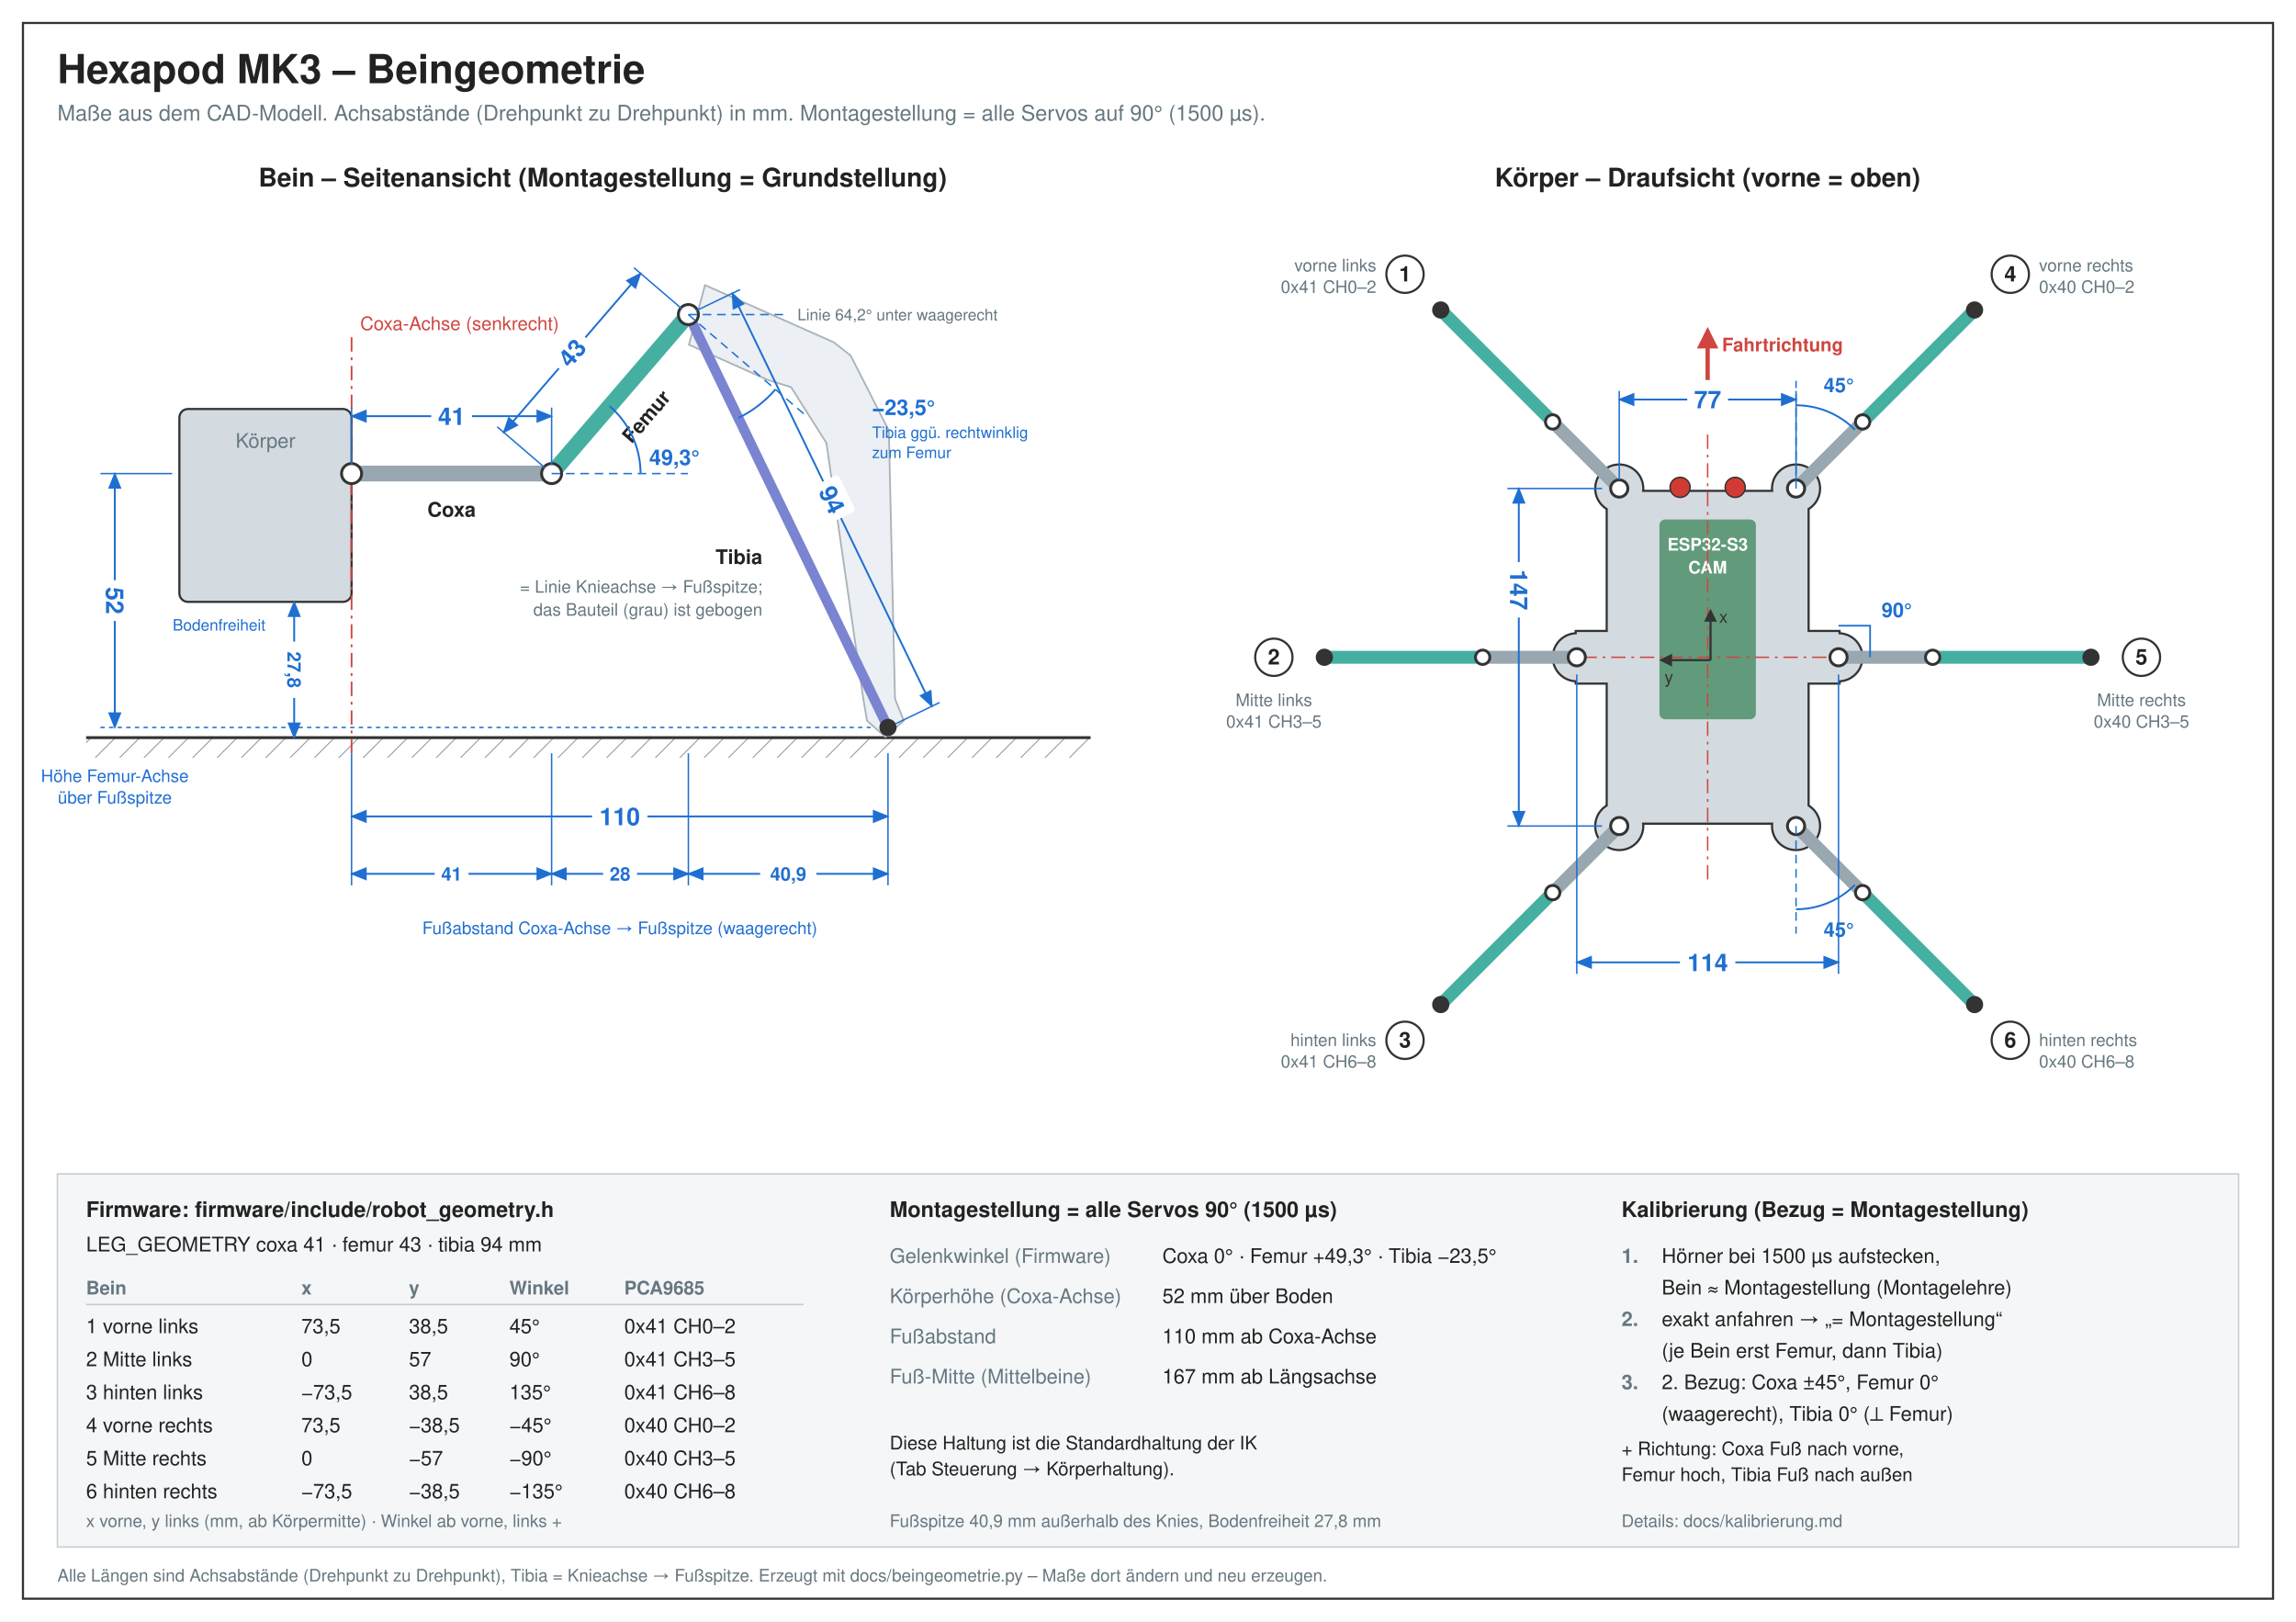
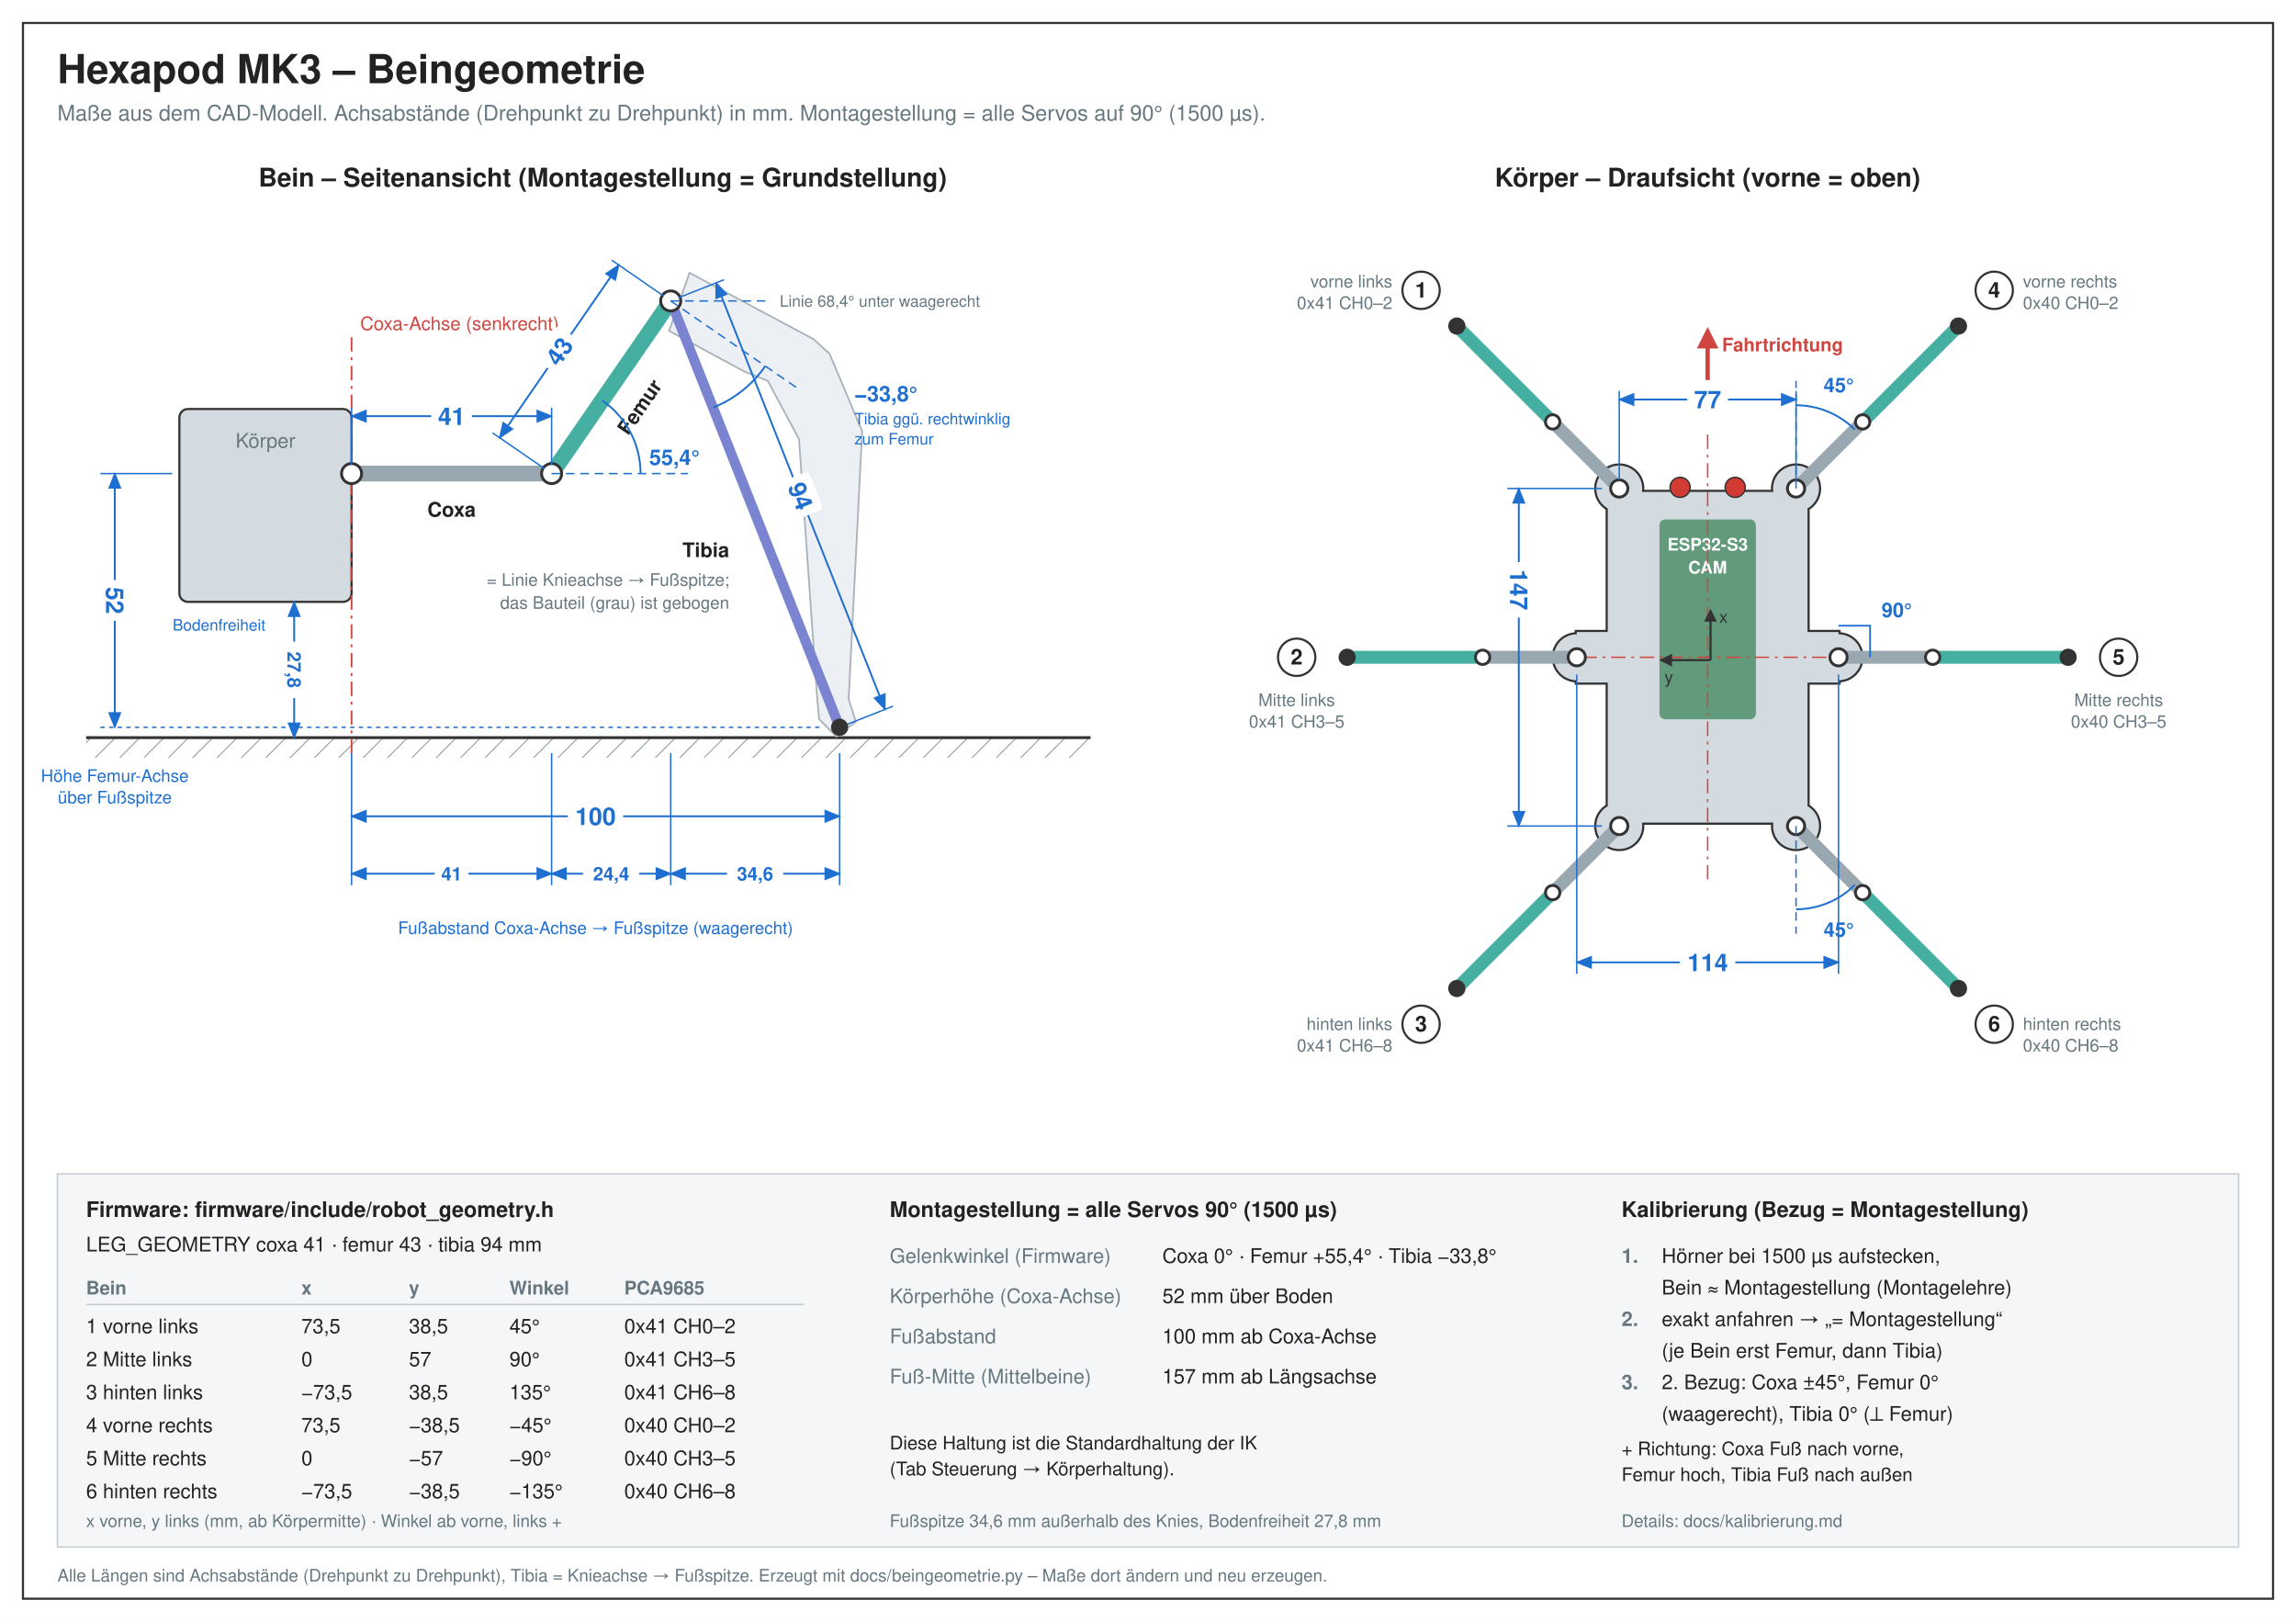
<svg xmlns="http://www.w3.org/2000/svg" width="1600" height="1130" viewBox="0 0 1600 1130" font-family="Helvetica, Arial, 'Liberation Sans', 'DejaVu Sans', sans-serif">
  <defs>
    <marker id="arr" viewBox="0 0 10 10" refX="9" refY="5" markerWidth="9" markerHeight="9" orient="auto-start-reverse">
      <path d="M0,1 L10,5 L0,9 z" fill="#1f6fd1" />
    </marker>
    <pattern id="hatch" width="12" height="12" patternUnits="userSpaceOnUse" patternTransform="rotate(45)">
      <line x1="0" y1="0" x2="0" y2="12" stroke="#8a969c" stroke-width="1.2" />
    </pattern>
  </defs>
  <rect width="1600" height="1130" fill="#fff" />
  <rect x="16" y="16" width="1568" height="1098" fill="none" stroke="#333" stroke-width="1.5" />
  <text x="40.0" y="58.0" font-size="28" text-anchor="start" fill="#222" font-weight="bold">Hexapod MK3 – Beingeometrie</text>
  <text x="40.0" y="84.0" font-size="15" text-anchor="start" fill="#667780" font-weight="normal">Maße aus dem CAD-Modell. Achsabstände (Drehpunkt zu Drehpunkt) in mm. Montagestellung = alle Servos auf 90° (1500 µs).</text>
  <text x="420.0" y="130.0" font-size="18" text-anchor="middle" fill="#222" font-weight="bold">Bein – Seitenansicht (Montagestellung = Grundstellung)</text>
  <rect x="60" y="514.0" width="700" height="14" fill="url(#hatch)" />
  <line x1="60.0" y1="514.0" x2="760.0" y2="514.0" stroke="#333" stroke-width="2" />
  <rect x="125.0" y="285.0" width="120" height="134.4" rx="6" fill="#d3dbe0" stroke="#333" stroke-width="1.5" />
  <text x="185.0" y="312.0" font-size="14" text-anchor="middle" fill="#667780" font-weight="normal">Körper</text>
-   <line x1="245.0" y1="235.0" x2="245.0" y2="524.9" stroke="#d0453f" stroke-width="1.2" stroke-dasharray="10 4 2 4" />
+   <line x1="245.0" y1="235.0" x2="245.0" y2="524.8" stroke="#d0453f" stroke-width="1.2" stroke-dasharray="10 4 2 4" />
  <text x="251.0" y="230.0" font-size="13" text-anchor="start" fill="#d0453f" font-weight="normal">Coxa-Achse (senkrecht)</text>
  <line x1="205.0" y1="419.4" x2="205.0" y2="514.0" stroke="#1f6fd1" stroke-width="1.3" marker-start="url(#arr)" marker-end="url(#arr)" />
  <g transform="rotate(90.0 205.0 466.7)">
    <rect x="185.4" y="457.2" width="39.2" height="19" fill="#fff" rx="3" />
    <text x="205.0" y="471.4" font-size="13" text-anchor="middle" fill="#1f6fd1" font-weight="bold">27,8</text>
  </g>
  <text x="185.0" y="439.4" font-size="11" text-anchor="end" fill="#1f6fd1" font-weight="normal">Bodenfreiheit</text>
-   <polygon points="491.3,198.7 581.0,238.5 592.8,247.8 619.4,300.0 623.7,486.9 629.8,502.2 617.0,513.5 604.2,502.2 601.6,486.9 575.9,308.7 551.3,269.8 534.9,264.7 480.1,240.2" fill="#eceff3" stroke="#a9b3b9" stroke-width="1.2" />
+   <polygon points="480.5,190.1 567.0,236.4 578.1,246.5 600.8,300.5 591.4,487.2 596.4,502.9 582.8,513.3 570.8,501.1 569.4,485.6 556.8,306.0 535.1,265.4 519.1,259.1 466.3,230.6" fill="#eceff3" stroke="#a9b3b9" stroke-width="1.2" />
  <line x1="245.0" y1="330.0" x2="384.4" y2="330.0" stroke="#98a7b0" stroke-width="11" stroke-linecap="round" />
-   <line x1="384.4" y1="330.0" x2="479.7" y2="219.2" stroke="#45b0a1" stroke-width="11" stroke-linecap="round" />
-   <line x1="479.7" y1="219.2" x2="618.8" y2="506.9" stroke="#7a84d0" stroke-width="7" stroke-linecap="round" />
+   <line x1="384.4" y1="330.0" x2="467.4" y2="209.7" stroke="#45b0a1" stroke-width="11" stroke-linecap="round" />
+   <line x1="467.4" y1="209.7" x2="585.1" y2="506.8" stroke="#7a84d0" stroke-width="7" stroke-linecap="round" />
  <circle cx="245.0" cy="330.0" r="7" fill="#fff" stroke="#333" stroke-width="2" />
  <circle cx="384.4" cy="330.0" r="7" fill="#fff" stroke="#333" stroke-width="2" />
-   <circle cx="479.7" cy="219.2" r="7" fill="#fff" stroke="#333" stroke-width="2" />
-   <circle cx="618.8" cy="506.9" r="6" fill="#333" />
+   <circle cx="467.4" cy="209.7" r="7" fill="#fff" stroke="#333" stroke-width="2" />
+   <circle cx="585.1" cy="506.8" r="6" fill="#333" />
  <text x="314.7" y="360.0" font-size="14" text-anchor="middle" fill="#222" font-weight="bold">Coxa</text>
-   <text x="450.3" y="295.2" font-size="14" text-anchor="middle" fill="#222" font-weight="bold" transform="rotate(-49.3 450.3 290.2)">Femur</text>
-   <text x="531.3" y="393.0" font-size="14" text-anchor="end" fill="#222" font-weight="bold">Tibia</text>
-   <text x="531.3" y="413.0" font-size="12" text-anchor="end" fill="#667780" font-weight="normal">= Linie Knieachse → Fußspitze;</text>
-   <text x="531.3" y="429.0" font-size="12" text-anchor="end" fill="#667780" font-weight="normal">das Bauteil (grau) ist gebogen</text>
+   <text x="445.7" y="288.5" font-size="14" text-anchor="middle" fill="#222" font-weight="bold" transform="rotate(-55.4 445.7 283.5)">Femur</text>
+   <text x="508.2" y="388.2" font-size="14" text-anchor="end" fill="#222" font-weight="bold">Tibia</text>
+   <text x="508.2" y="408.2" font-size="12" text-anchor="end" fill="#667780" font-weight="normal">= Linie Knieachse → Fußspitze;</text>
+   <text x="508.2" y="424.2" font-size="12" text-anchor="end" fill="#667780" font-weight="normal">das Bauteil (grau) ist gebogen</text>
  <line x1="245.0" y1="324.0" x2="245.0" y2="284.0" stroke="#1f6fd1" stroke-width="1" />
  <line x1="384.4" y1="324.0" x2="384.4" y2="284.0" stroke="#1f6fd1" stroke-width="1" />
  <line x1="245.0" y1="290.0" x2="384.4" y2="290.0" stroke="#1f6fd1" stroke-width="1.3" marker-start="url(#arr)" marker-end="url(#arr)" />
  <g>
    <rect x="300.5" y="278.5" width="28.4" height="23" fill="#fff" rx="3" />
    <text x="314.7" y="296.1" font-size="17" text-anchor="middle" fill="#1f6fd1" font-weight="bold">41</text>
  </g>
-   <line x1="379.9" y1="326.1" x2="346.5" y2="297.4" stroke="#1f6fd1" stroke-width="1" />
-   <line x1="475.2" y1="215.2" x2="441.8" y2="186.6" stroke="#1f6fd1" stroke-width="1" />
-   <line x1="351.0" y1="301.3" x2="446.4" y2="190.5" stroke="#1f6fd1" stroke-width="1.3" marker-start="url(#arr)" marker-end="url(#arr)" />
-   <g transform="rotate(-49.3 398.7 245.9)">
-     <rect x="384.5" y="234.4" width="28.4" height="23" fill="#fff" rx="3" />
-     <text x="398.7" y="252.0" font-size="17" text-anchor="middle" fill="#1f6fd1" font-weight="bold">43</text>
-   </g>
-   <line x1="485.1" y1="216.5" x2="515.7" y2="201.8" stroke="#1f6fd1" stroke-width="1" />
-   <line x1="624.2" y1="504.3" x2="654.8" y2="489.5" stroke="#1f6fd1" stroke-width="1" />
-   <line x1="510.3" y1="204.4" x2="649.4" y2="492.1" stroke="#1f6fd1" stroke-width="1.3" marker-start="url(#arr)" marker-end="url(#arr)" />
-   <g transform="rotate(64.2 579.9 348.2)">
-     <rect x="565.7" y="336.7" width="28.4" height="23" fill="#fff" rx="3" />
-     <text x="579.9" y="354.4" font-size="17" text-anchor="middle" fill="#1f6fd1" font-weight="bold">94</text>
+   <line x1="379.5" y1="326.6" x2="343.2" y2="301.6" stroke="#1f6fd1" stroke-width="1" />
+   <line x1="462.5" y1="206.3" x2="426.3" y2="181.3" stroke="#1f6fd1" stroke-width="1" />
+   <line x1="348.2" y1="305.0" x2="431.2" y2="184.7" stroke="#1f6fd1" stroke-width="1.3" marker-start="url(#arr)" marker-end="url(#arr)" />
+   <g transform="rotate(-55.4 389.7 244.8)">
+     <rect x="375.5" y="233.3" width="28.4" height="23" fill="#fff" rx="3" />
+     <text x="389.7" y="251.0" font-size="17" text-anchor="middle" fill="#1f6fd1" font-weight="bold">43</text>
+   </g>
+   <line x1="473.0" y1="207.4" x2="504.6" y2="194.9" stroke="#1f6fd1" stroke-width="1" />
+   <line x1="590.7" y1="504.6" x2="622.3" y2="492.1" stroke="#1f6fd1" stroke-width="1" />
+   <line x1="499.0" y1="197.1" x2="616.7" y2="494.3" stroke="#1f6fd1" stroke-width="1.3" marker-start="url(#arr)" marker-end="url(#arr)" />
+   <g transform="rotate(68.4 557.9 345.7)">
+     <rect x="543.7" y="334.2" width="28.4" height="23" fill="#fff" rx="3" />
+     <text x="557.9" y="351.8" font-size="17" text-anchor="middle" fill="#1f6fd1" font-weight="bold">94</text>
  </g>
  <line x1="384.4" y1="330.0" x2="479.4" y2="330.0" stroke="#1f6fd1" stroke-width="1" stroke-dasharray="6 4" />
-   <path d="M424.8,283.0 A62,62 0 0,1 446.4,330.0" fill="none" stroke="#1f6fd1" stroke-width="1.3" />
-   <text x="452.4" y="324.0" font-size="15" text-anchor="start" fill="#1f6fd1" font-weight="bold">49,3°</text>
-   <line x1="479.7" y1="219.2" x2="563.1" y2="290.9" stroke="#1f6fd1" stroke-width="1" stroke-dasharray="6 4" />
-   <path d="M540.4,271.3 A80,80 0 0,1 514.6,291.2" fill="none" stroke="#1f6fd1" stroke-width="1.3" />
-   <text x="607.7" y="289.2" font-size="15" text-anchor="start" fill="#1f6fd1" font-weight="bold">−23,5°</text>
-   <text x="607.7" y="305.2" font-size="11" text-anchor="start" fill="#1f6fd1" font-weight="normal">Tibia ggü. rechtwinklig</text>
-   <text x="607.7" y="319.2" font-size="11" text-anchor="start" fill="#1f6fd1" font-weight="normal">zum Femur</text>
-   <line x1="479.7" y1="219.2" x2="549.7" y2="219.2" stroke="#1f6fd1" stroke-width="1" stroke-dasharray="6 4" />
-   <text x="555.7" y="223.2" font-size="11" text-anchor="start" fill="#667780" font-weight="normal">Linie 64,2° unter waagerecht</text>
-   <line x1="80.0" y1="330.0" x2="80.0" y2="506.9" stroke="#1f6fd1" stroke-width="1.3" marker-start="url(#arr)" marker-end="url(#arr)" />
-   <g transform="rotate(90.0 80.0 418.5)">
-     <rect x="65.8" y="407.0" width="28.4" height="23" fill="#fff" rx="3" />
-     <text x="80.0" y="424.6" font-size="17" text-anchor="middle" fill="#1f6fd1" font-weight="bold">52</text>
+   <path d="M419.6,279.0 A62,62 0 0,1 446.4,330.0" fill="none" stroke="#1f6fd1" stroke-width="1.3" />
+   <text x="452.4" y="324.0" font-size="15" text-anchor="start" fill="#1f6fd1" font-weight="bold">55,4°</text>
+   <line x1="467.4" y1="209.7" x2="558.0" y2="272.1" stroke="#1f6fd1" stroke-width="1" stroke-dasharray="6 4" />
+   <path d="M533.3,255.1 A80,80 0 0,1 496.9,284.0" fill="none" stroke="#1f6fd1" stroke-width="1.3" />
+   <text x="595.4" y="279.7" font-size="15" text-anchor="start" fill="#1f6fd1" font-weight="bold">−33,8°</text>
+   <text x="595.4" y="295.7" font-size="11" text-anchor="start" fill="#1f6fd1" font-weight="normal">Tibia ggü. rechtwinklig</text>
+   <text x="595.4" y="309.7" font-size="11" text-anchor="start" fill="#1f6fd1" font-weight="normal">zum Femur</text>
+   <line x1="467.4" y1="209.7" x2="537.4" y2="209.7" stroke="#1f6fd1" stroke-width="1" stroke-dasharray="6 4" />
+   <text x="543.4" y="213.7" font-size="11" text-anchor="start" fill="#667780" font-weight="normal">Linie 68,4° unter waagerecht</text>
+   <line x1="80.0" y1="330.0" x2="80.0" y2="506.8" stroke="#1f6fd1" stroke-width="1.3" marker-start="url(#arr)" marker-end="url(#arr)" />
+   <g transform="rotate(90.0 80.0 418.4)">
+     <rect x="65.8" y="406.9" width="28.4" height="23" fill="#fff" rx="3" />
+     <text x="80.0" y="424.5" font-size="17" text-anchor="middle" fill="#1f6fd1" font-weight="bold">52</text>
  </g>
  <line x1="70.0" y1="330.0" x2="120.0" y2="330.0" stroke="#1f6fd1" stroke-width="1" />
-   <line x1="70.0" y1="506.9" x2="606.8" y2="506.9" stroke="#1f6fd1" stroke-width="1" stroke-dasharray="3 3" />
-   <text x="80.0" y="544.9" font-size="12" text-anchor="middle" fill="#1f6fd1" font-weight="normal">Höhe Femur-Achse</text>
-   <text x="80.0" y="559.9" font-size="12" text-anchor="middle" fill="#1f6fd1" font-weight="normal">über Fußspitze</text>
-   <line x1="245.0" y1="524.9" x2="245.0" y2="616.9" stroke="#1f6fd1" stroke-width="1" />
-   <line x1="384.4" y1="524.9" x2="384.4" y2="616.9" stroke="#1f6fd1" stroke-width="1" />
-   <line x1="479.7" y1="524.9" x2="479.7" y2="616.9" stroke="#1f6fd1" stroke-width="1" />
-   <line x1="618.8" y1="524.9" x2="618.8" y2="616.9" stroke="#1f6fd1" stroke-width="1" />
-   <line x1="245.0" y1="568.9" x2="618.8" y2="568.9" stroke="#1f6fd1" stroke-width="1.3" marker-start="url(#arr)" marker-end="url(#arr)" />
-   <g>
-     <rect x="412.6" y="557.4" width="38.6" height="23" fill="#fff" rx="3" />
-     <text x="431.9" y="575.0" font-size="17" text-anchor="middle" fill="#1f6fd1" font-weight="bold">110</text>
-   </g>
-   <line x1="245.0" y1="608.9" x2="384.4" y2="608.9" stroke="#1f6fd1" stroke-width="1.3" marker-start="url(#arr)" marker-end="url(#arr)" />
-   <g>
-     <rect x="302.9" y="599.4" width="23.6" height="19" fill="#fff" rx="3" />
-     <text x="314.7" y="613.6" font-size="13" text-anchor="middle" fill="#1f6fd1" font-weight="bold">41</text>
-   </g>
-   <line x1="384.4" y1="608.9" x2="479.7" y2="608.9" stroke="#1f6fd1" stroke-width="1.3" marker-start="url(#arr)" marker-end="url(#arr)" />
-   <g>
-     <rect x="420.3" y="599.4" width="23.6" height="19" fill="#fff" rx="3" />
-     <text x="432.1" y="613.6" font-size="13" text-anchor="middle" fill="#1f6fd1" font-weight="bold">28</text>
-   </g>
-   <line x1="479.7" y1="608.9" x2="618.8" y2="608.9" stroke="#1f6fd1" stroke-width="1.3" marker-start="url(#arr)" marker-end="url(#arr)" />
-   <g>
-     <rect x="529.7" y="599.4" width="39.2" height="19" fill="#fff" rx="3" />
-     <text x="549.3" y="613.6" font-size="13" text-anchor="middle" fill="#1f6fd1" font-weight="bold">40,9</text>
-   </g>
-   <text x="431.9" y="650.9" font-size="12" text-anchor="middle" fill="#1f6fd1" font-weight="normal">Fußabstand Coxa-Achse → Fußspitze (waagerecht)</text>
+   <line x1="70.0" y1="506.8" x2="573.1" y2="506.8" stroke="#1f6fd1" stroke-width="1" stroke-dasharray="3 3" />
+   <text x="80.0" y="544.8" font-size="12" text-anchor="middle" fill="#1f6fd1" font-weight="normal">Höhe Femur-Achse</text>
+   <text x="80.0" y="559.8" font-size="12" text-anchor="middle" fill="#1f6fd1" font-weight="normal">über Fußspitze</text>
+   <line x1="245.0" y1="524.8" x2="245.0" y2="616.8" stroke="#1f6fd1" stroke-width="1" />
+   <line x1="384.4" y1="524.8" x2="384.4" y2="616.8" stroke="#1f6fd1" stroke-width="1" />
+   <line x1="467.4" y1="524.8" x2="467.4" y2="616.8" stroke="#1f6fd1" stroke-width="1" />
+   <line x1="585.1" y1="524.8" x2="585.1" y2="616.8" stroke="#1f6fd1" stroke-width="1" />
+   <line x1="245.0" y1="568.8" x2="585.1" y2="568.8" stroke="#1f6fd1" stroke-width="1.3" marker-start="url(#arr)" marker-end="url(#arr)" />
+   <g>
+     <rect x="395.7" y="557.3" width="38.6" height="23" fill="#fff" rx="3" />
+     <text x="415.0" y="574.9" font-size="17" text-anchor="middle" fill="#1f6fd1" font-weight="bold">100</text>
+   </g>
+   <line x1="245.0" y1="608.8" x2="384.4" y2="608.8" stroke="#1f6fd1" stroke-width="1.3" marker-start="url(#arr)" marker-end="url(#arr)" />
+   <g>
+     <rect x="302.9" y="599.3" width="23.6" height="19" fill="#fff" rx="3" />
+     <text x="314.7" y="613.5" font-size="13" text-anchor="middle" fill="#1f6fd1" font-weight="bold">41</text>
+   </g>
+   <line x1="384.4" y1="608.8" x2="467.4" y2="608.8" stroke="#1f6fd1" stroke-width="1.3" marker-start="url(#arr)" marker-end="url(#arr)" />
+   <g>
+     <rect x="406.3" y="599.3" width="39.2" height="19" fill="#fff" rx="3" />
+     <text x="425.9" y="613.5" font-size="13" text-anchor="middle" fill="#1f6fd1" font-weight="bold">24,4</text>
+   </g>
+   <line x1="467.4" y1="608.8" x2="585.1" y2="608.8" stroke="#1f6fd1" stroke-width="1.3" marker-start="url(#arr)" marker-end="url(#arr)" />
+   <g>
+     <rect x="506.6" y="599.3" width="39.2" height="19" fill="#fff" rx="3" />
+     <text x="526.2" y="613.5" font-size="13" text-anchor="middle" fill="#1f6fd1" font-weight="bold">34,6</text>
+   </g>
+   <text x="415.0" y="650.8" font-size="12" text-anchor="middle" fill="#1f6fd1" font-weight="normal">Fußabstand Coxa-Achse → Fußspitze (waagerecht)</text>
  <text x="1190.0" y="130.0" font-size="18" text-anchor="middle" fill="#222" font-weight="bold">Körper – Draufsicht (vorne = oben)</text>
  <rect x="1120.4" y="342.8" width="139.2" height="230.4" rx="12" fill="#333" stroke="#333" stroke-width="3" />
  <circle cx="1128.4" cy="340.4" r="16.0" fill="#333" stroke="#333" stroke-width="3" />
  <circle cx="1098.8" cy="458.0" r="16.0" fill="#333" stroke="#333" stroke-width="3" />
  <circle cx="1128.4" cy="575.6" r="16.0" fill="#333" stroke="#333" stroke-width="3" />
  <circle cx="1251.6" cy="340.4" r="16.0" fill="#333" stroke="#333" stroke-width="3" />
  <circle cx="1281.2" cy="458.0" r="16.0" fill="#333" stroke="#333" stroke-width="3" />
  <circle cx="1251.6" cy="575.6" r="16.0" fill="#333" stroke="#333" stroke-width="3" />
  <rect x="1098.8" y="440.4" width="24.8" height="35.2" rx="0" fill="#333" stroke="#333" stroke-width="3" />
  <rect x="1256.4" y="440.4" width="24.8" height="35.2" rx="0" fill="#333" stroke="#333" stroke-width="3" />
  <rect x="1120.4" y="342.8" width="139.2" height="230.4" rx="12" fill="#d3dbe0" />
  <circle cx="1128.4" cy="340.4" r="16.0" fill="#d3dbe0" />
  <circle cx="1098.8" cy="458.0" r="16.0" fill="#d3dbe0" />
  <circle cx="1128.4" cy="575.6" r="16.0" fill="#d3dbe0" />
  <circle cx="1251.6" cy="340.4" r="16.0" fill="#d3dbe0" />
  <circle cx="1281.2" cy="458.0" r="16.0" fill="#d3dbe0" />
  <circle cx="1251.6" cy="575.6" r="16.0" fill="#d3dbe0" />
  <rect x="1098.8" y="440.4" width="24.8" height="35.2" rx="0" fill="#d3dbe0" />
  <rect x="1256.4" y="440.4" width="24.8" height="35.2" rx="0" fill="#d3dbe0" />
  <rect x="1156.4" y="362.0" width="67.2" height="139.2" rx="4" fill="#4f8f6a" opacity="0.85" />
  <text x="1190.0" y="383.6" font-size="12" text-anchor="middle" fill="#fff" font-weight="bold">ESP32-S3</text>
  <text x="1190.0" y="399.6" font-size="12" text-anchor="middle" fill="#fff" font-weight="bold">CAM</text>
  <circle cx="1170.8" cy="339.6" r="7" fill="#d23b33" stroke="#333" stroke-width="1" />
  <circle cx="1209.2" cy="339.6" r="7" fill="#d23b33" stroke="#333" stroke-width="1" />
  <line x1="1190.0" y1="302.8" x2="1190.0" y2="613.2" stroke="#d0453f" stroke-width="1" stroke-dasharray="10 4 2 4" />
  <line x1="962.8" y1="458.0" x2="1417.2" y2="458.0" stroke="#d0453f" stroke-width="1" stroke-dasharray="10 4 2 4" />
  <line x1="1128.4" y1="340.4" x2="1082.0" y2="294.0" stroke="#98a7b0" stroke-width="9" stroke-linecap="round" />
-   <line x1="1082.0" y1="294.0" x2="1004.0" y2="216.0" stroke="#45b0a1" stroke-width="9" stroke-linecap="round" />
+   <line x1="1082.0" y1="294.0" x2="1015.2" y2="227.2" stroke="#45b0a1" stroke-width="9" stroke-linecap="round" />
  <circle cx="1128.4" cy="340.4" r="6" fill="#fff" stroke="#333" stroke-width="2" />
  <circle cx="1082.0" cy="294.0" r="5" fill="#fff" stroke="#333" stroke-width="2" />
-   <circle cx="1004.0" cy="216.0" r="6" fill="#333" />
-   <circle cx="979.1" cy="191.1" r="13" fill="#fff" stroke="#333" stroke-width="1.5" />
-   <text x="979.1" y="196.1" font-size="15" text-anchor="middle" fill="#222" font-weight="bold">1</text>
-   <text x="959.1" y="189.1" font-size="12" text-anchor="end" fill="#667780" font-weight="normal">vorne links</text>
-   <text x="959.1" y="204.1" font-size="12" text-anchor="end" fill="#667780" font-weight="normal">0x41 CH0–2</text>
+   <circle cx="1015.2" cy="227.2" r="6" fill="#333" />
+   <circle cx="990.3" cy="202.3" r="13" fill="#fff" stroke="#333" stroke-width="1.5" />
+   <text x="990.3" y="207.3" font-size="15" text-anchor="middle" fill="#222" font-weight="bold">1</text>
+   <text x="970.3" y="200.3" font-size="12" text-anchor="end" fill="#667780" font-weight="normal">vorne links</text>
+   <text x="970.3" y="215.3" font-size="12" text-anchor="end" fill="#667780" font-weight="normal">0x41 CH0–2</text>
  <line x1="1098.8" y1="458.0" x2="1033.2" y2="458.0" stroke="#98a7b0" stroke-width="9" stroke-linecap="round" />
-   <line x1="1033.2" y1="458.0" x2="922.9" y2="458.0" stroke="#45b0a1" stroke-width="9" stroke-linecap="round" />
+   <line x1="1033.2" y1="458.0" x2="938.8" y2="458.0" stroke="#45b0a1" stroke-width="9" stroke-linecap="round" />
  <circle cx="1098.8" cy="458.0" r="6" fill="#fff" stroke="#333" stroke-width="2" />
  <circle cx="1033.2" cy="458.0" r="5" fill="#fff" stroke="#333" stroke-width="2" />
-   <circle cx="922.9" cy="458.0" r="6" fill="#333" />
-   <circle cx="887.7" cy="458.0" r="13" fill="#fff" stroke="#333" stroke-width="1.5" />
-   <text x="887.7" y="463.0" font-size="15" text-anchor="middle" fill="#222" font-weight="bold">2</text>
-   <text x="887.7" y="492.0" font-size="12" text-anchor="middle" fill="#667780" font-weight="normal">Mitte links</text>
-   <text x="887.7" y="507.0" font-size="12" text-anchor="middle" fill="#667780" font-weight="normal">0x41 CH3–5</text>
+   <circle cx="938.8" cy="458.0" r="6" fill="#333" />
+   <circle cx="903.6" cy="458.0" r="13" fill="#fff" stroke="#333" stroke-width="1.5" />
+   <text x="903.6" y="463.0" font-size="15" text-anchor="middle" fill="#222" font-weight="bold">2</text>
+   <text x="903.6" y="492.0" font-size="12" text-anchor="middle" fill="#667780" font-weight="normal">Mitte links</text>
+   <text x="903.6" y="507.0" font-size="12" text-anchor="middle" fill="#667780" font-weight="normal">0x41 CH3–5</text>
  <line x1="1128.4" y1="575.6" x2="1082.0" y2="622.0" stroke="#98a7b0" stroke-width="9" stroke-linecap="round" />
-   <line x1="1082.0" y1="622.0" x2="1004.0" y2="700.0" stroke="#45b0a1" stroke-width="9" stroke-linecap="round" />
+   <line x1="1082.0" y1="622.0" x2="1015.2" y2="688.8" stroke="#45b0a1" stroke-width="9" stroke-linecap="round" />
  <circle cx="1128.4" cy="575.6" r="6" fill="#fff" stroke="#333" stroke-width="2" />
  <circle cx="1082.0" cy="622.0" r="5" fill="#fff" stroke="#333" stroke-width="2" />
-   <circle cx="1004.0" cy="700.0" r="6" fill="#333" />
-   <circle cx="979.1" cy="724.9" r="13" fill="#fff" stroke="#333" stroke-width="1.5" />
-   <text x="979.1" y="729.9" font-size="15" text-anchor="middle" fill="#222" font-weight="bold">3</text>
-   <text x="959.1" y="728.9" font-size="12" text-anchor="end" fill="#667780" font-weight="normal">hinten links</text>
-   <text x="959.1" y="743.9" font-size="12" text-anchor="end" fill="#667780" font-weight="normal">0x41 CH6–8</text>
+   <circle cx="1015.2" cy="688.8" r="6" fill="#333" />
+   <circle cx="990.3" cy="713.7" r="13" fill="#fff" stroke="#333" stroke-width="1.5" />
+   <text x="990.3" y="718.7" font-size="15" text-anchor="middle" fill="#222" font-weight="bold">3</text>
+   <text x="970.3" y="717.7" font-size="12" text-anchor="end" fill="#667780" font-weight="normal">hinten links</text>
+   <text x="970.3" y="732.7" font-size="12" text-anchor="end" fill="#667780" font-weight="normal">0x41 CH6–8</text>
  <line x1="1251.6" y1="340.4" x2="1298.0" y2="294.0" stroke="#98a7b0" stroke-width="9" stroke-linecap="round" />
-   <line x1="1298.0" y1="294.0" x2="1376.0" y2="216.0" stroke="#45b0a1" stroke-width="9" stroke-linecap="round" />
+   <line x1="1298.0" y1="294.0" x2="1364.8" y2="227.2" stroke="#45b0a1" stroke-width="9" stroke-linecap="round" />
  <circle cx="1251.6" cy="340.4" r="6" fill="#fff" stroke="#333" stroke-width="2" />
  <circle cx="1298.0" cy="294.0" r="5" fill="#fff" stroke="#333" stroke-width="2" />
-   <circle cx="1376.0" cy="216.0" r="6" fill="#333" />
-   <circle cx="1400.9" cy="191.1" r="13" fill="#fff" stroke="#333" stroke-width="1.5" />
-   <text x="1400.9" y="196.1" font-size="15" text-anchor="middle" fill="#222" font-weight="bold">4</text>
-   <text x="1420.9" y="189.1" font-size="12" text-anchor="start" fill="#667780" font-weight="normal">vorne rechts</text>
-   <text x="1420.9" y="204.1" font-size="12" text-anchor="start" fill="#667780" font-weight="normal">0x40 CH0–2</text>
+   <circle cx="1364.8" cy="227.2" r="6" fill="#333" />
+   <circle cx="1389.7" cy="202.3" r="13" fill="#fff" stroke="#333" stroke-width="1.5" />
+   <text x="1389.7" y="207.3" font-size="15" text-anchor="middle" fill="#222" font-weight="bold">4</text>
+   <text x="1409.7" y="200.3" font-size="12" text-anchor="start" fill="#667780" font-weight="normal">vorne rechts</text>
+   <text x="1409.7" y="215.3" font-size="12" text-anchor="start" fill="#667780" font-weight="normal">0x40 CH0–2</text>
  <line x1="1281.2" y1="458.0" x2="1346.8" y2="458.0" stroke="#98a7b0" stroke-width="9" stroke-linecap="round" />
-   <line x1="1346.8" y1="458.0" x2="1457.1" y2="458.0" stroke="#45b0a1" stroke-width="9" stroke-linecap="round" />
+   <line x1="1346.8" y1="458.0" x2="1441.2" y2="458.0" stroke="#45b0a1" stroke-width="9" stroke-linecap="round" />
  <circle cx="1281.2" cy="458.0" r="6" fill="#fff" stroke="#333" stroke-width="2" />
  <circle cx="1346.8" cy="458.0" r="5" fill="#fff" stroke="#333" stroke-width="2" />
-   <circle cx="1457.1" cy="458.0" r="6" fill="#333" />
-   <circle cx="1492.3" cy="458.0" r="13" fill="#fff" stroke="#333" stroke-width="1.5" />
-   <text x="1492.3" y="463.0" font-size="15" text-anchor="middle" fill="#222" font-weight="bold">5</text>
-   <text x="1492.3" y="492.0" font-size="12" text-anchor="middle" fill="#667780" font-weight="normal">Mitte rechts</text>
-   <text x="1492.3" y="507.0" font-size="12" text-anchor="middle" fill="#667780" font-weight="normal">0x40 CH3–5</text>
+   <circle cx="1441.2" cy="458.0" r="6" fill="#333" />
+   <circle cx="1476.4" cy="458.0" r="13" fill="#fff" stroke="#333" stroke-width="1.5" />
+   <text x="1476.4" y="463.0" font-size="15" text-anchor="middle" fill="#222" font-weight="bold">5</text>
+   <text x="1476.4" y="492.0" font-size="12" text-anchor="middle" fill="#667780" font-weight="normal">Mitte rechts</text>
+   <text x="1476.4" y="507.0" font-size="12" text-anchor="middle" fill="#667780" font-weight="normal">0x40 CH3–5</text>
  <line x1="1251.6" y1="575.6" x2="1298.0" y2="622.0" stroke="#98a7b0" stroke-width="9" stroke-linecap="round" />
-   <line x1="1298.0" y1="622.0" x2="1376.0" y2="700.0" stroke="#45b0a1" stroke-width="9" stroke-linecap="round" />
+   <line x1="1298.0" y1="622.0" x2="1364.8" y2="688.8" stroke="#45b0a1" stroke-width="9" stroke-linecap="round" />
  <circle cx="1251.6" cy="575.6" r="6" fill="#fff" stroke="#333" stroke-width="2" />
  <circle cx="1298.0" cy="622.0" r="5" fill="#fff" stroke="#333" stroke-width="2" />
-   <circle cx="1376.0" cy="700.0" r="6" fill="#333" />
-   <circle cx="1400.9" cy="724.9" r="13" fill="#fff" stroke="#333" stroke-width="1.5" />
-   <text x="1400.9" y="729.9" font-size="15" text-anchor="middle" fill="#222" font-weight="bold">6</text>
-   <text x="1420.9" y="728.9" font-size="12" text-anchor="start" fill="#667780" font-weight="normal">hinten rechts</text>
-   <text x="1420.9" y="743.9" font-size="12" text-anchor="start" fill="#667780" font-weight="normal">0x40 CH6–8</text>
+   <circle cx="1364.8" cy="688.8" r="6" fill="#333" />
+   <circle cx="1389.7" cy="713.7" r="13" fill="#fff" stroke="#333" stroke-width="1.5" />
+   <text x="1389.7" y="718.7" font-size="15" text-anchor="middle" fill="#222" font-weight="bold">6</text>
+   <text x="1409.7" y="717.7" font-size="12" text-anchor="start" fill="#667780" font-weight="normal">hinten rechts</text>
+   <text x="1409.7" y="732.7" font-size="12" text-anchor="start" fill="#667780" font-weight="normal">0x40 CH6–8</text>
  <line x1="1251.6" y1="340.4" x2="1251.6" y2="265.4" stroke="#1f6fd1" stroke-width="1" stroke-dasharray="6 4" />
  <path d="M1251.6,282.4 A58,58 0 0,1 1292.6,299.4" fill="none" stroke="#1f6fd1" stroke-width="1.3" />
  <text x="1281.4" y="273.3" font-size="14" text-anchor="middle" fill="#1f6fd1" font-weight="bold">45°</text>
  <line x1="1251.6" y1="575.6" x2="1251.6" y2="650.6" stroke="#1f6fd1" stroke-width="1" stroke-dasharray="6 4" />
  <path d="M1292.6,616.6 A58,58 0 0,1 1251.6,633.6" fill="none" stroke="#1f6fd1" stroke-width="1.3" />
  <text x="1281.4" y="652.7" font-size="14" text-anchor="middle" fill="#1f6fd1" font-weight="bold">45°</text>
  <path d="M1303.2,458.0 L1303.2,436.0 L1281.2,436.0" fill="none" stroke="#1f6fd1" stroke-width="1.2" />
  <text x="1311.2" y="430.0" font-size="14" text-anchor="start" fill="#1f6fd1" font-weight="bold">90°</text>
  <line x1="1128.4" y1="334.4" x2="1128.4" y2="272.4" stroke="#1f6fd1" stroke-width="1" />
  <line x1="1251.6" y1="334.4" x2="1251.6" y2="272.4" stroke="#1f6fd1" stroke-width="1" />
  <line x1="1128.4" y1="278.4" x2="1251.6" y2="278.4" stroke="#1f6fd1" stroke-width="1.3" marker-start="url(#arr)" marker-end="url(#arr)" />
  <g>
    <rect x="1175.8" y="266.9" width="28.4" height="23" fill="#fff" rx="3" />
    <text x="1190.0" y="284.5" font-size="17" text-anchor="middle" fill="#1f6fd1" font-weight="bold">77</text>
  </g>
  <line x1="1098.8" y1="470.0" x2="1098.8" y2="678.6" stroke="#1f6fd1" stroke-width="1" />
  <line x1="1281.2" y1="470.0" x2="1281.2" y2="678.6" stroke="#1f6fd1" stroke-width="1" />
  <line x1="1098.8" y1="670.6" x2="1281.2" y2="670.6" stroke="#1f6fd1" stroke-width="1.3" marker-start="url(#arr)" marker-end="url(#arr)" />
  <g>
    <rect x="1170.7" y="659.1" width="38.6" height="23" fill="#fff" rx="3" />
    <text x="1190.0" y="676.7" font-size="17" text-anchor="middle" fill="#1f6fd1" font-weight="bold">114</text>
  </g>
  <line x1="1116.4" y1="340.4" x2="1050.4" y2="340.4" stroke="#1f6fd1" stroke-width="1" />
  <line x1="1116.4" y1="575.6" x2="1050.4" y2="575.6" stroke="#1f6fd1" stroke-width="1" />
  <line x1="1058.4" y1="340.4" x2="1058.4" y2="575.6" stroke="#1f6fd1" stroke-width="1.3" marker-start="url(#arr)" marker-end="url(#arr)" />
  <g transform="rotate(90.0 1058.4 411.0)">
    <rect x="1039.1" y="399.5" width="38.6" height="23" fill="#fff" rx="3" />
    <text x="1058.4" y="417.1" font-size="17" text-anchor="middle" fill="#1f6fd1" font-weight="bold">147</text>
  </g>
  <line x1="1190.0" y1="264.8" x2="1190.0" y2="230.8" stroke="#d0453f" stroke-width="3" marker-end="url(#arrR)" />
  <defs>
    <marker id="arrR" viewBox="0 0 10 10" refX="8" refY="5" markerWidth="5" markerHeight="5" orient="auto">
      <path d="M0,0 L10,5 L0,10 z" fill="#d0453f" />
    </marker>
  </defs>
  <text x="1200.0" y="244.8" font-size="13" text-anchor="start" fill="#d0453f" font-weight="bold">Fahrtrichtung</text>
  <g transform="translate(1192.0,460.0)">
    <line x1="0" y1="0" x2="0" y2="-34" stroke="#333" stroke-width="1.5" marker-end="url(#arrK)" />
    <line x1="0" y1="0" x2="-34" y2="0" stroke="#333" stroke-width="1.5" marker-end="url(#arrK)" />
    <text x="6" y="-26" font-size="12" fill="#333">x</text>
    <text x="-32" y="16" font-size="12" fill="#333">y</text>
  </g>
  <defs>
    <marker id="arrK" viewBox="0 0 10 10" refX="8" refY="5" markerWidth="6" markerHeight="6" orient="auto">
      <path d="M0,0 L10,5 L0,10 z" fill="#333" />
    </marker>
  </defs>
  <rect x="40" y="818" width="1520" height="260" fill="#f4f6f8" stroke="#c4ccd1" />
  <text x="60.0" y="848.0" font-size="15" text-anchor="start" fill="#222" font-weight="bold">Firmware: firmware/include/robot_geometry.h</text>
  <text x="60.0" y="872.0" font-size="14" text-anchor="start" fill="#222" font-weight="normal">LEG_GEOMETRY  coxa 41 · femur 43 · tibia 94 mm</text>
  <text x="60.0" y="902.0" font-size="13" text-anchor="start" fill="#667780" font-weight="bold">Bein</text>
  <text x="210.0" y="902.0" font-size="13" text-anchor="start" fill="#667780" font-weight="bold">x</text>
  <text x="285.0" y="902.0" font-size="13" text-anchor="start" fill="#667780" font-weight="bold">y</text>
  <text x="355.0" y="902.0" font-size="13" text-anchor="start" fill="#667780" font-weight="bold">Winkel</text>
  <text x="435.0" y="902.0" font-size="13" text-anchor="start" fill="#667780" font-weight="bold">PCA9685</text>
  <line x1="60.0" y1="909.0" x2="560.0" y2="909.0" stroke="#c4ccd1" stroke-width="1" />
  <text x="60.0" y="929.0" font-size="14" text-anchor="start" fill="#222" font-weight="normal">1  vorne links</text>
  <text x="210.0" y="929.0" font-size="14" text-anchor="start" fill="#222" font-weight="normal">73,5</text>
  <text x="285.0" y="929.0" font-size="14" text-anchor="start" fill="#222" font-weight="normal">38,5</text>
  <text x="355.0" y="929.0" font-size="14" text-anchor="start" fill="#222" font-weight="normal">45°</text>
  <text x="435.0" y="929.0" font-size="14" text-anchor="start" fill="#222" font-weight="normal">0x41 CH0–2</text>
  <text x="60.0" y="952.0" font-size="14" text-anchor="start" fill="#222" font-weight="normal">2  Mitte links</text>
  <text x="210.0" y="952.0" font-size="14" text-anchor="start" fill="#222" font-weight="normal">0</text>
  <text x="285.0" y="952.0" font-size="14" text-anchor="start" fill="#222" font-weight="normal">57</text>
  <text x="355.0" y="952.0" font-size="14" text-anchor="start" fill="#222" font-weight="normal">90°</text>
  <text x="435.0" y="952.0" font-size="14" text-anchor="start" fill="#222" font-weight="normal">0x41 CH3–5</text>
  <text x="60.0" y="975.0" font-size="14" text-anchor="start" fill="#222" font-weight="normal">3  hinten links</text>
  <text x="210.0" y="975.0" font-size="14" text-anchor="start" fill="#222" font-weight="normal">−73,5</text>
  <text x="285.0" y="975.0" font-size="14" text-anchor="start" fill="#222" font-weight="normal">38,5</text>
  <text x="355.0" y="975.0" font-size="14" text-anchor="start" fill="#222" font-weight="normal">135°</text>
  <text x="435.0" y="975.0" font-size="14" text-anchor="start" fill="#222" font-weight="normal">0x41 CH6–8</text>
  <text x="60.0" y="998.0" font-size="14" text-anchor="start" fill="#222" font-weight="normal">4  vorne rechts</text>
  <text x="210.0" y="998.0" font-size="14" text-anchor="start" fill="#222" font-weight="normal">73,5</text>
  <text x="285.0" y="998.0" font-size="14" text-anchor="start" fill="#222" font-weight="normal">−38,5</text>
  <text x="355.0" y="998.0" font-size="14" text-anchor="start" fill="#222" font-weight="normal">−45°</text>
  <text x="435.0" y="998.0" font-size="14" text-anchor="start" fill="#222" font-weight="normal">0x40 CH0–2</text>
  <text x="60.0" y="1021.0" font-size="14" text-anchor="start" fill="#222" font-weight="normal">5  Mitte rechts</text>
  <text x="210.0" y="1021.0" font-size="14" text-anchor="start" fill="#222" font-weight="normal">0</text>
  <text x="285.0" y="1021.0" font-size="14" text-anchor="start" fill="#222" font-weight="normal">−57</text>
  <text x="355.0" y="1021.0" font-size="14" text-anchor="start" fill="#222" font-weight="normal">−90°</text>
  <text x="435.0" y="1021.0" font-size="14" text-anchor="start" fill="#222" font-weight="normal">0x40 CH3–5</text>
  <text x="60.0" y="1044.0" font-size="14" text-anchor="start" fill="#222" font-weight="normal">6  hinten rechts</text>
  <text x="210.0" y="1044.0" font-size="14" text-anchor="start" fill="#222" font-weight="normal">−73,5</text>
  <text x="285.0" y="1044.0" font-size="14" text-anchor="start" fill="#222" font-weight="normal">−38,5</text>
  <text x="355.0" y="1044.0" font-size="14" text-anchor="start" fill="#222" font-weight="normal">−135°</text>
  <text x="435.0" y="1044.0" font-size="14" text-anchor="start" fill="#222" font-weight="normal">0x40 CH6–8</text>
  <text x="60.0" y="1064.0" font-size="12" text-anchor="start" fill="#667780" font-weight="normal">x vorne, y links (mm, ab Körpermitte) · Winkel ab vorne, links +</text>
  <text x="620.0" y="848.0" font-size="15" text-anchor="start" fill="#222" font-weight="bold">Montagestellung = alle Servos 90° (1500 µs)</text>
  <text x="620.0" y="880.0" font-size="14" text-anchor="start" fill="#667780" font-weight="normal">Gelenkwinkel (Firmware)</text>
-   <text x="810.0" y="880.0" font-size="14" text-anchor="start" fill="#222" font-weight="normal">Coxa 0° · Femur +49,3° · Tibia −23,5°</text>
+   <text x="810.0" y="880.0" font-size="14" text-anchor="start" fill="#222" font-weight="normal">Coxa 0° · Femur +55,4° · Tibia −33,8°</text>
  <text x="620.0" y="908.0" font-size="14" text-anchor="start" fill="#667780" font-weight="normal">Körperhöhe (Coxa-Achse)</text>
  <text x="810.0" y="908.0" font-size="14" text-anchor="start" fill="#222" font-weight="normal">52 mm über Boden</text>
  <text x="620.0" y="936.0" font-size="14" text-anchor="start" fill="#667780" font-weight="normal">Fußabstand</text>
-   <text x="810.0" y="936.0" font-size="14" text-anchor="start" fill="#222" font-weight="normal">110 mm ab Coxa-Achse</text>
+   <text x="810.0" y="936.0" font-size="14" text-anchor="start" fill="#222" font-weight="normal">100 mm ab Coxa-Achse</text>
  <text x="620.0" y="964.0" font-size="14" text-anchor="start" fill="#667780" font-weight="normal">Fuß-Mitte (Mittelbeine)</text>
-   <text x="810.0" y="964.0" font-size="14" text-anchor="start" fill="#222" font-weight="normal">167 mm ab Längsachse</text>
+   <text x="810.0" y="964.0" font-size="14" text-anchor="start" fill="#222" font-weight="normal">157 mm ab Längsachse</text>
  <text x="620.0" y="1010.0" font-size="13" text-anchor="start" fill="#222" font-weight="normal">Diese Haltung ist die Standardhaltung der IK</text>
  <text x="620.0" y="1028.0" font-size="13" text-anchor="start" fill="#222" font-weight="normal">(Tab Steuerung → Körperhaltung).</text>
-   <text x="620.0" y="1064.0" font-size="12" text-anchor="start" fill="#667780" font-weight="normal">Fußspitze 40,9 mm außerhalb des Knies, Bodenfreiheit 27,8 mm</text>
+   <text x="620.0" y="1064.0" font-size="12" text-anchor="start" fill="#667780" font-weight="normal">Fußspitze 34,6 mm außerhalb des Knies, Bodenfreiheit 27,8 mm</text>
  <text x="1130.0" y="848.0" font-size="15" text-anchor="start" fill="#222" font-weight="bold">Kalibrierung (Bezug = Montagestellung)</text>
  <text x="1130.0" y="880.0" font-size="14" text-anchor="start" fill="#667780" font-weight="bold">1.</text>
  <text x="1158.0" y="880.0" font-size="14" text-anchor="start" fill="#222" font-weight="normal">Hörner bei 1500 µs aufstecken,</text>
  <text x="1130.0" y="902.0" font-size="14" text-anchor="start" fill="#667780" font-weight="bold" />
  <text x="1158.0" y="902.0" font-size="14" text-anchor="start" fill="#222" font-weight="normal">Bein ≈ Montagestellung (Montagelehre)</text>
  <text x="1130.0" y="924.0" font-size="14" text-anchor="start" fill="#667780" font-weight="bold">2.</text>
  <text x="1158.0" y="924.0" font-size="14" text-anchor="start" fill="#222" font-weight="normal">exakt anfahren → „= Montagestellung“</text>
  <text x="1130.0" y="946.0" font-size="14" text-anchor="start" fill="#667780" font-weight="bold" />
  <text x="1158.0" y="946.0" font-size="14" text-anchor="start" fill="#222" font-weight="normal">(je Bein erst Femur, dann Tibia)</text>
  <text x="1130.0" y="968.0" font-size="14" text-anchor="start" fill="#667780" font-weight="bold">3.</text>
  <text x="1158.0" y="968.0" font-size="14" text-anchor="start" fill="#222" font-weight="normal">2. Bezug: Coxa ±45°, Femur 0°</text>
  <text x="1130.0" y="990.0" font-size="14" text-anchor="start" fill="#667780" font-weight="bold" />
  <text x="1158.0" y="990.0" font-size="14" text-anchor="start" fill="#222" font-weight="normal">(waagerecht), Tibia 0° (⟂ Femur)</text>
  <text x="1130.0" y="1014.0" font-size="13" text-anchor="start" fill="#222" font-weight="normal">+ Richtung: Coxa Fuß nach vorne,</text>
  <text x="1130.0" y="1032.0" font-size="13" text-anchor="start" fill="#222" font-weight="normal">Femur hoch, Tibia Fuß nach außen</text>
  <text x="1130.0" y="1064.0" font-size="12" text-anchor="start" fill="#667780" font-weight="normal">Details: docs/kalibrierung.md</text>
  <text x="40.0" y="1102.0" font-size="12" text-anchor="start" fill="#667780" font-weight="normal">Alle Längen sind Achsabstände (Drehpunkt zu Drehpunkt), Tibia = Knieachse → Fußspitze. Erzeugt mit docs/beingeometrie.py – Maße dort ändern und neu erzeugen.</text>
</svg>
